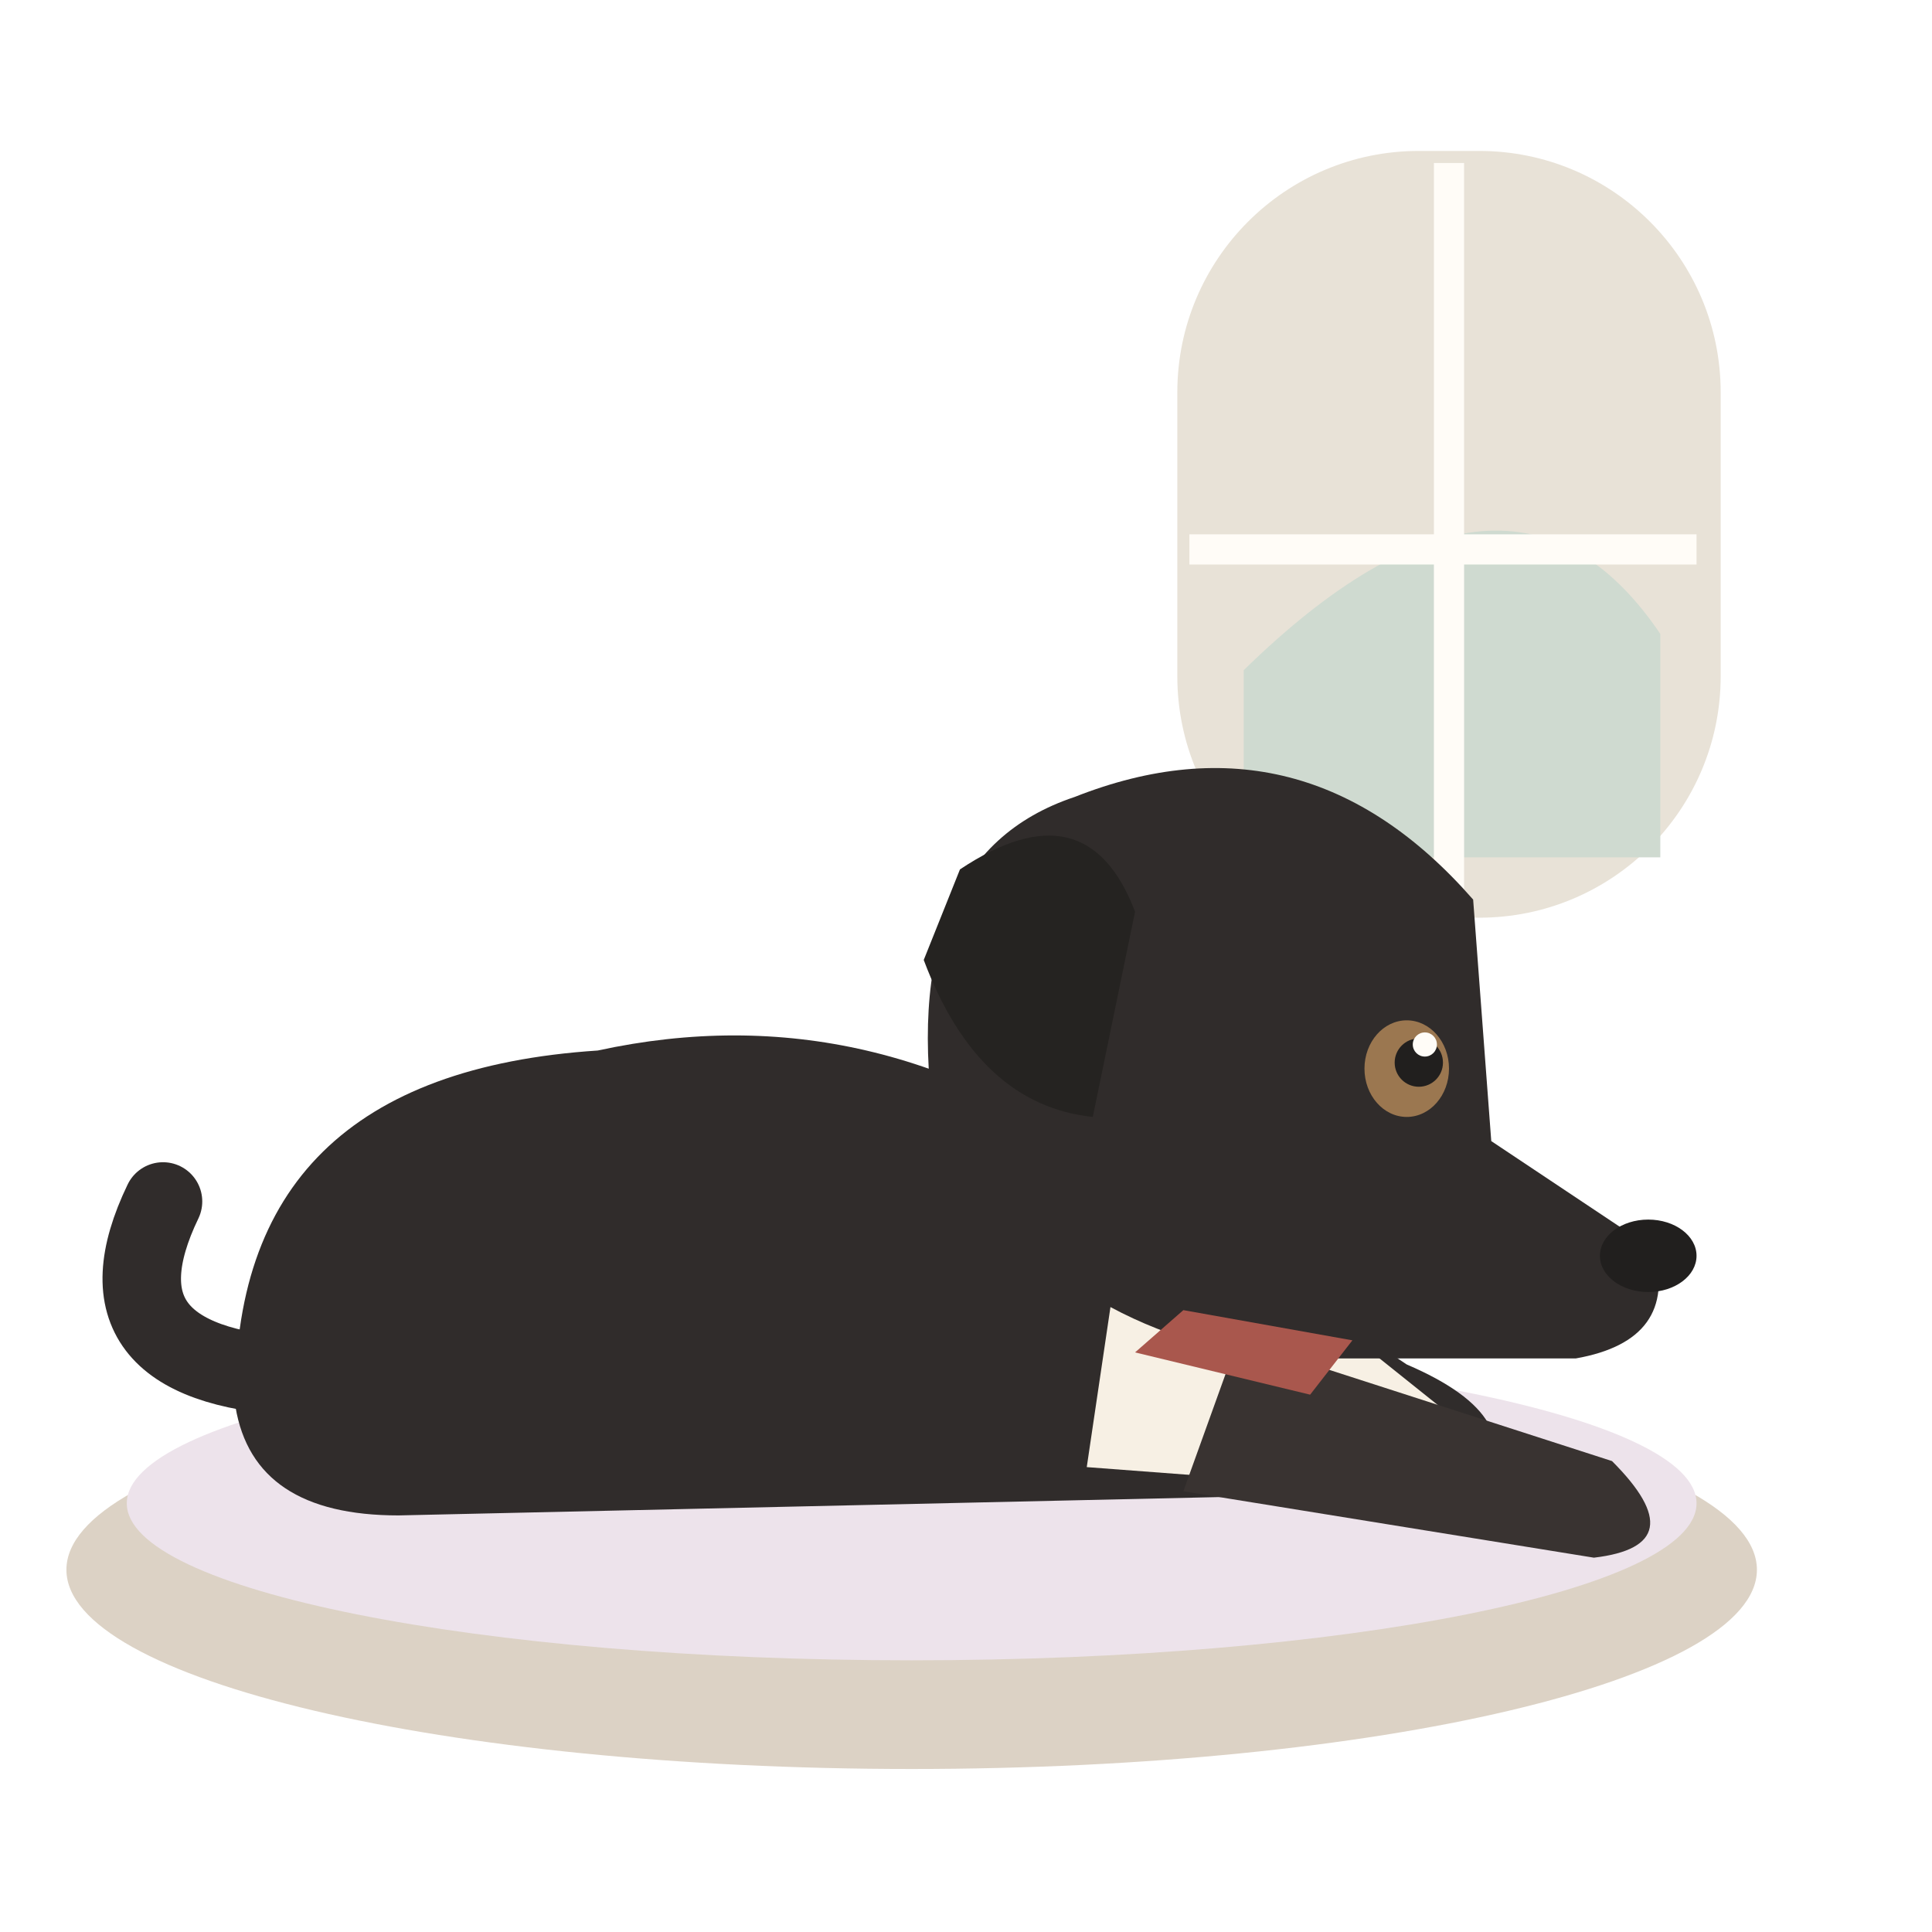
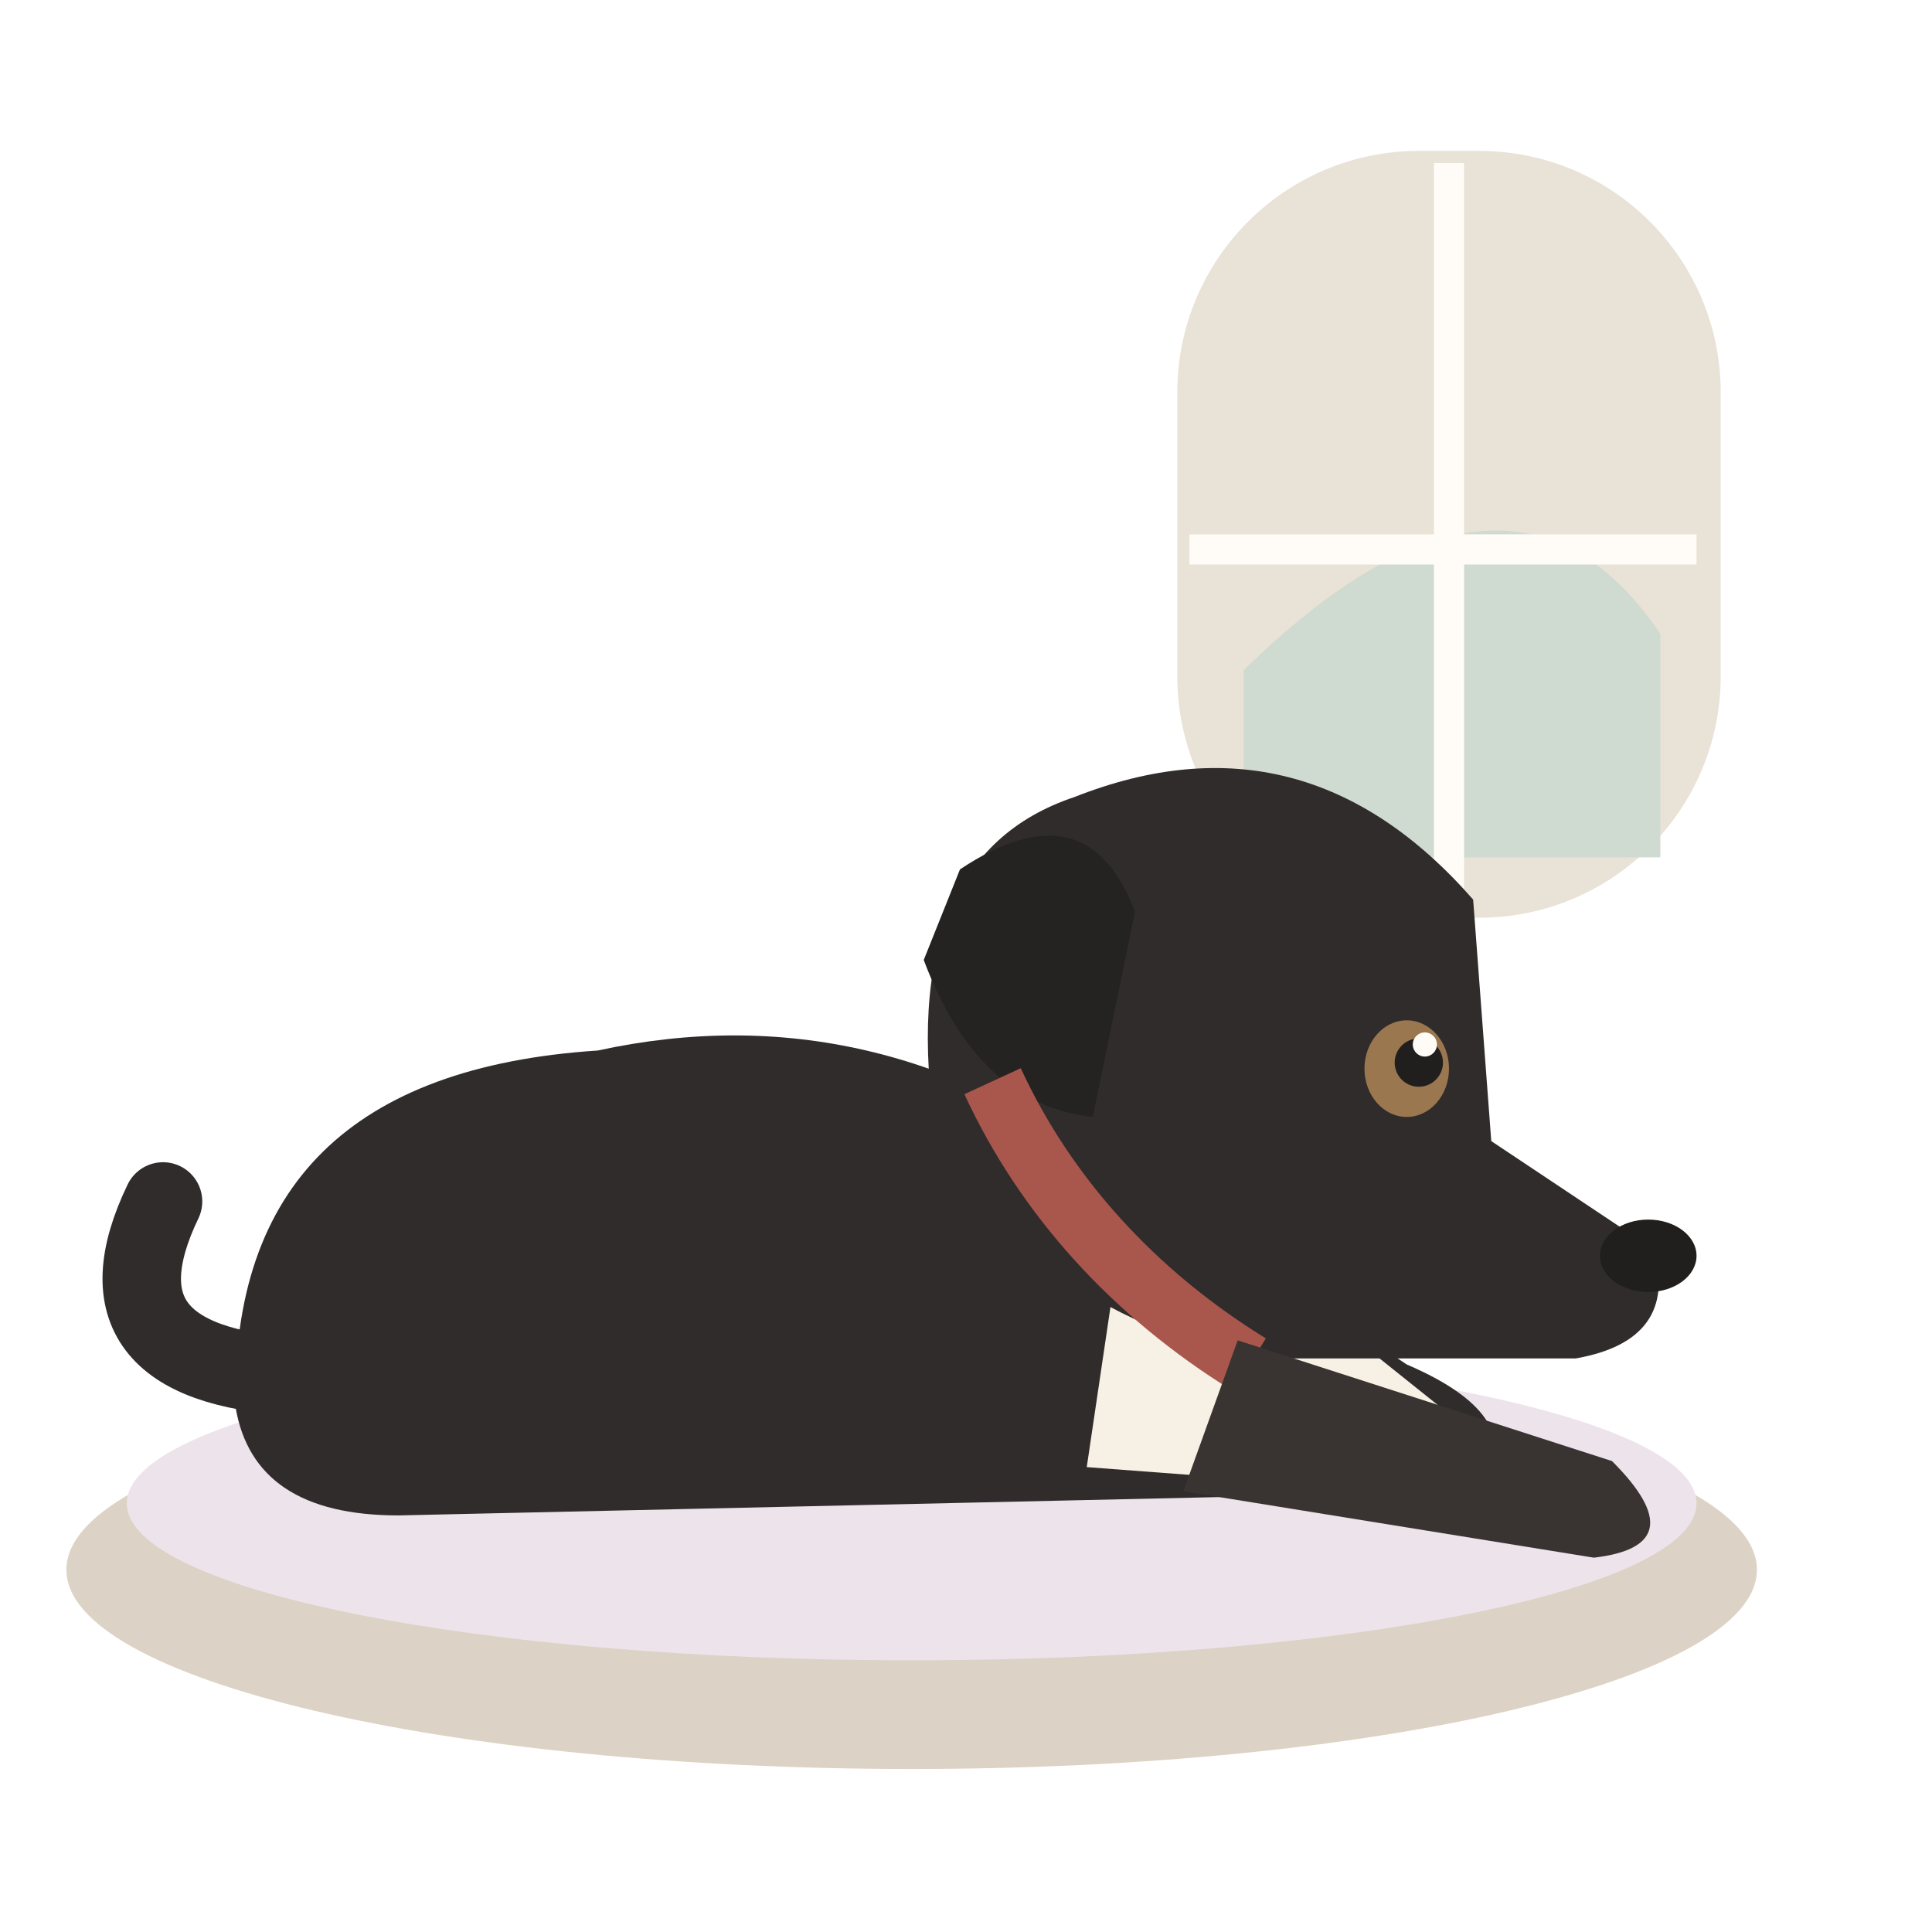
<svg xmlns="http://www.w3.org/2000/svg" preserveAspectRatio="none" overflow="visible" style="display: block;" width="218" height="218" viewBox="0 0 218 218" fill="none">
  <g id="Uno Â· 01  Â·  REST">
-     <path id="Vector" d="M166.906 17.031H160.094C145.044 17.031 132.844 29.232 132.844 44.281V76.3C132.844 91.35 145.044 103.55 160.094 103.55H166.906C181.956 103.55 194.156 91.35 194.156 76.3V44.281C194.156 29.232 181.956 17.031 166.906 17.031Z" fill="#E8E2D7" />
-     <path id="Vector_2" d="M140.337 75.619C160.321 56.09 175.99 54.727 187.344 71.531V96.737H140.337V75.619Z" fill="#CFDAD0" />
-     <g id="Vector_3">
+     <path id="Rest pose artwork Â· part 01" d="M166.906 17.031H160.094C145.044 17.031 132.844 29.232 132.844 44.281V76.3C132.844 91.35 145.044 103.55 160.094 103.55H166.906C181.956 103.55 194.156 91.35 194.156 76.3V44.281C194.156 29.232 181.956 17.031 166.906 17.031Z" fill="#E8E2D7" />
+     <path id="Rest pose artwork Â· part 02" d="M140.337 75.619C160.321 56.09 175.99 54.727 187.344 71.531V96.737H140.337V75.619Z" fill="#CFDAD0" />
+     <g id="Rest pose artwork Â· part 03">
      <path d="M163.5 18.394V101.506ZM134.206 61.994H191.431Z" fill="black" />
      <path d="M163.5 18.394V101.506M134.206 61.994H191.431" stroke="#FFFCF7" stroke-width="3.406" />
    </g>
-     <path id="Vector_4" d="M102.869 199.606C155.543 199.606 198.244 189.541 198.244 177.125C198.244 164.709 155.543 154.644 102.869 154.644C50.195 154.644 7.494 164.709 7.494 177.125C7.494 189.541 50.195 199.606 102.869 199.606Z" fill="#DCD2C5" />
-     <path id="Vector_5" d="M102.869 187.344C151.78 187.344 191.431 179.414 191.431 169.631C191.431 159.849 151.78 151.919 102.869 151.919C53.957 151.919 14.306 159.849 14.306 169.631C14.306 179.414 53.957 187.344 102.869 187.344Z" fill="#EDE3EB" />
-     <path id="Vector_6" d="M33.381 155.325C17.485 154.417 12.49 147.831 18.394 135.569" stroke="#302C2B" stroke-width="8.856" stroke-linecap="round" />
-     <path id="Vector_7" d="M26.569 158.731C26.115 133.752 39.74 120.354 67.444 118.537C88.335 113.996 107.865 118.537 126.031 132.162L158.731 153.962C168.269 158.05 170.994 162.819 166.906 168.269L44.962 170.994C34.062 170.994 27.931 166.906 26.569 158.731Z" fill="#302C2B" />
-     <path id="Vector_8" d="M125.35 147.15L153.963 151.919L167.588 162.819L158.731 168.269L122.625 165.544L125.35 147.15Z" fill="#F7F0E4" />
-     <path id="Vector_9" d="M139.656 151.238L181.894 164.863C188.252 171.221 187.571 174.854 179.85 175.763L133.525 168.269" fill="#393331" />
-     <path id="Vector_10" d="M105.594 128.075C102.415 107.183 107.637 94.467 121.262 89.925C138.521 83.112 153.508 86.973 166.225 101.506L168.269 128.756L186.662 141.019C188.479 147.831 185.527 151.919 177.806 153.281H143.744C126.94 151.01 114.223 142.608 105.594 128.075Z" fill="#302C2B" />
-     <path id="Vector_11" d="M108.319 98.1C117.856 91.742 124.442 93.331 128.075 102.869L123.306 126.031C114.677 125.123 108.319 119.219 104.231 108.319" fill="#252321" />
-     <path id="Vector_12" d="M133.525 147.831L152.6 151.238L147.831 157.369L128.075 152.6L133.525 147.831Z" fill="#A9574D" />
-     <path id="Vector_13" d="M158.731 126.031C161.365 126.031 163.5 123.591 163.5 120.581C163.5 117.571 161.365 115.131 158.731 115.131C156.098 115.131 153.962 117.571 153.962 120.581C153.962 123.591 156.098 126.031 158.731 126.031Z" fill="#9B7750" />
-     <path id="Vector_14" d="M160.094 122.625C161.599 122.625 162.819 121.405 162.819 119.9C162.819 118.395 161.599 117.175 160.094 117.175C158.589 117.175 157.369 118.395 157.369 119.9C157.369 121.405 158.589 122.625 160.094 122.625Z" fill="#211F1E" />
-     <path id="Vector_15" d="M160.775 119.219C161.527 119.219 162.138 118.609 162.138 117.856C162.138 117.104 161.527 116.494 160.775 116.494C160.023 116.494 159.413 117.104 159.413 117.856C159.413 118.609 160.023 119.219 160.775 119.219Z" fill="#FFFCF7" />
-     <path id="Vector_16" d="M185.981 145.788C188.991 145.788 191.431 143.957 191.431 141.7C191.431 139.443 188.991 137.613 185.981 137.613C182.971 137.613 180.531 139.443 180.531 141.7C180.531 143.957 182.971 145.788 185.981 145.788Z" fill="#211F1E" />
+     <path id="Rest pose artwork Â· part 04" d="M102.869 199.606C155.543 199.606 198.244 189.541 198.244 177.125C198.244 164.709 155.543 154.644 102.869 154.644C50.195 154.644 7.494 164.709 7.494 177.125C7.494 189.541 50.195 199.606 102.869 199.606Z" fill="#DCD2C5" />
+     <path id="Rest pose artwork Â· part 05" d="M102.869 187.344C151.78 187.344 191.431 179.414 191.431 169.631C191.431 159.849 151.78 151.919 102.869 151.919C53.957 151.919 14.306 159.849 14.306 169.631C14.306 179.414 53.957 187.344 102.869 187.344Z" fill="#EDE3EB" />
+     <path id="Rest pose artwork Â· part 06" d="M33.381 155.325C17.485 154.417 12.49 147.831 18.394 135.569" stroke="#302C2B" stroke-width="8.856" stroke-linecap="round" />
+     <path id="Rest pose artwork Â· part 07" d="M26.569 158.731C26.115 133.752 39.74 120.354 67.444 118.537C88.335 113.996 107.865 118.537 126.031 132.162L158.731 153.962C168.269 158.05 170.994 162.819 166.906 168.269L44.962 170.994C34.062 170.994 27.931 166.906 26.569 158.731Z" fill="#302C2B" />
+     <path id="Rest pose artwork Â· part 08" d="M125.35 147.15L153.963 151.919L167.588 162.819L158.731 168.269L122.625 165.544L125.35 147.15Z" fill="#F7F0E4" />
+     <path id="Rest pose artwork Â· part 09" d="M105.594 128.075C102.415 107.183 107.637 94.467 121.262 89.925C138.521 83.112 153.508 86.973 166.225 101.506L168.269 128.756L186.662 141.019C188.479 147.831 185.527 151.919 177.806 153.281H143.744C126.94 151.01 114.223 142.608 105.594 128.075Z" fill="#302C2B" />
+     <path id="Rest pose artwork Â· part 10" d="M108.319 98.1C117.856 91.742 124.442 93.331 128.075 102.869L123.306 126.031C114.677 125.123 108.319 119.219 104.231 108.319" fill="#252321" />
+     <path id="Collar Â· even-width band tucked behind foreleg" d="M112 122C118 135 128 146 141 154" stroke="#A9574D" stroke-width="7" />
+     <path id="Rest pose artwork Â· part 11" d="M139.656 151.238L181.894 164.863C188.252 171.221 187.571 174.854 179.85 175.763L133.525 168.269" fill="#393331" />
+     <path id="Rest pose artwork Â· part 12" d="M158.731 126.031C161.365 126.031 163.5 123.591 163.5 120.581C163.5 117.571 161.365 115.131 158.731 115.131C156.098 115.131 153.962 117.571 153.962 120.581C153.962 123.591 156.098 126.031 158.731 126.031Z" fill="#9B7750" />
+     <path id="Rest pose artwork Â· part 13" d="M160.094 122.625C161.599 122.625 162.819 121.405 162.819 119.9C162.819 118.395 161.599 117.175 160.094 117.175C158.589 117.175 157.369 118.395 157.369 119.9C157.369 121.405 158.589 122.625 160.094 122.625Z" fill="#211F1E" />
+     <path id="Rest pose artwork Â· part 14" d="M160.775 119.219C161.527 119.219 162.138 118.609 162.138 117.856C162.138 117.104 161.527 116.494 160.775 116.494C160.023 116.494 159.413 117.104 159.413 117.856C159.413 118.609 160.023 119.219 160.775 119.219Z" fill="#FFFCF7" />
+     <path id="Rest pose artwork Â· part 15" d="M185.981 145.788C188.991 145.788 191.431 143.957 191.431 141.7C191.431 139.443 188.991 137.613 185.981 137.613C182.971 137.613 180.531 139.443 180.531 141.7C180.531 143.957 182.971 145.788 185.981 145.788Z" fill="#211F1E" />
  </g>
</svg>
